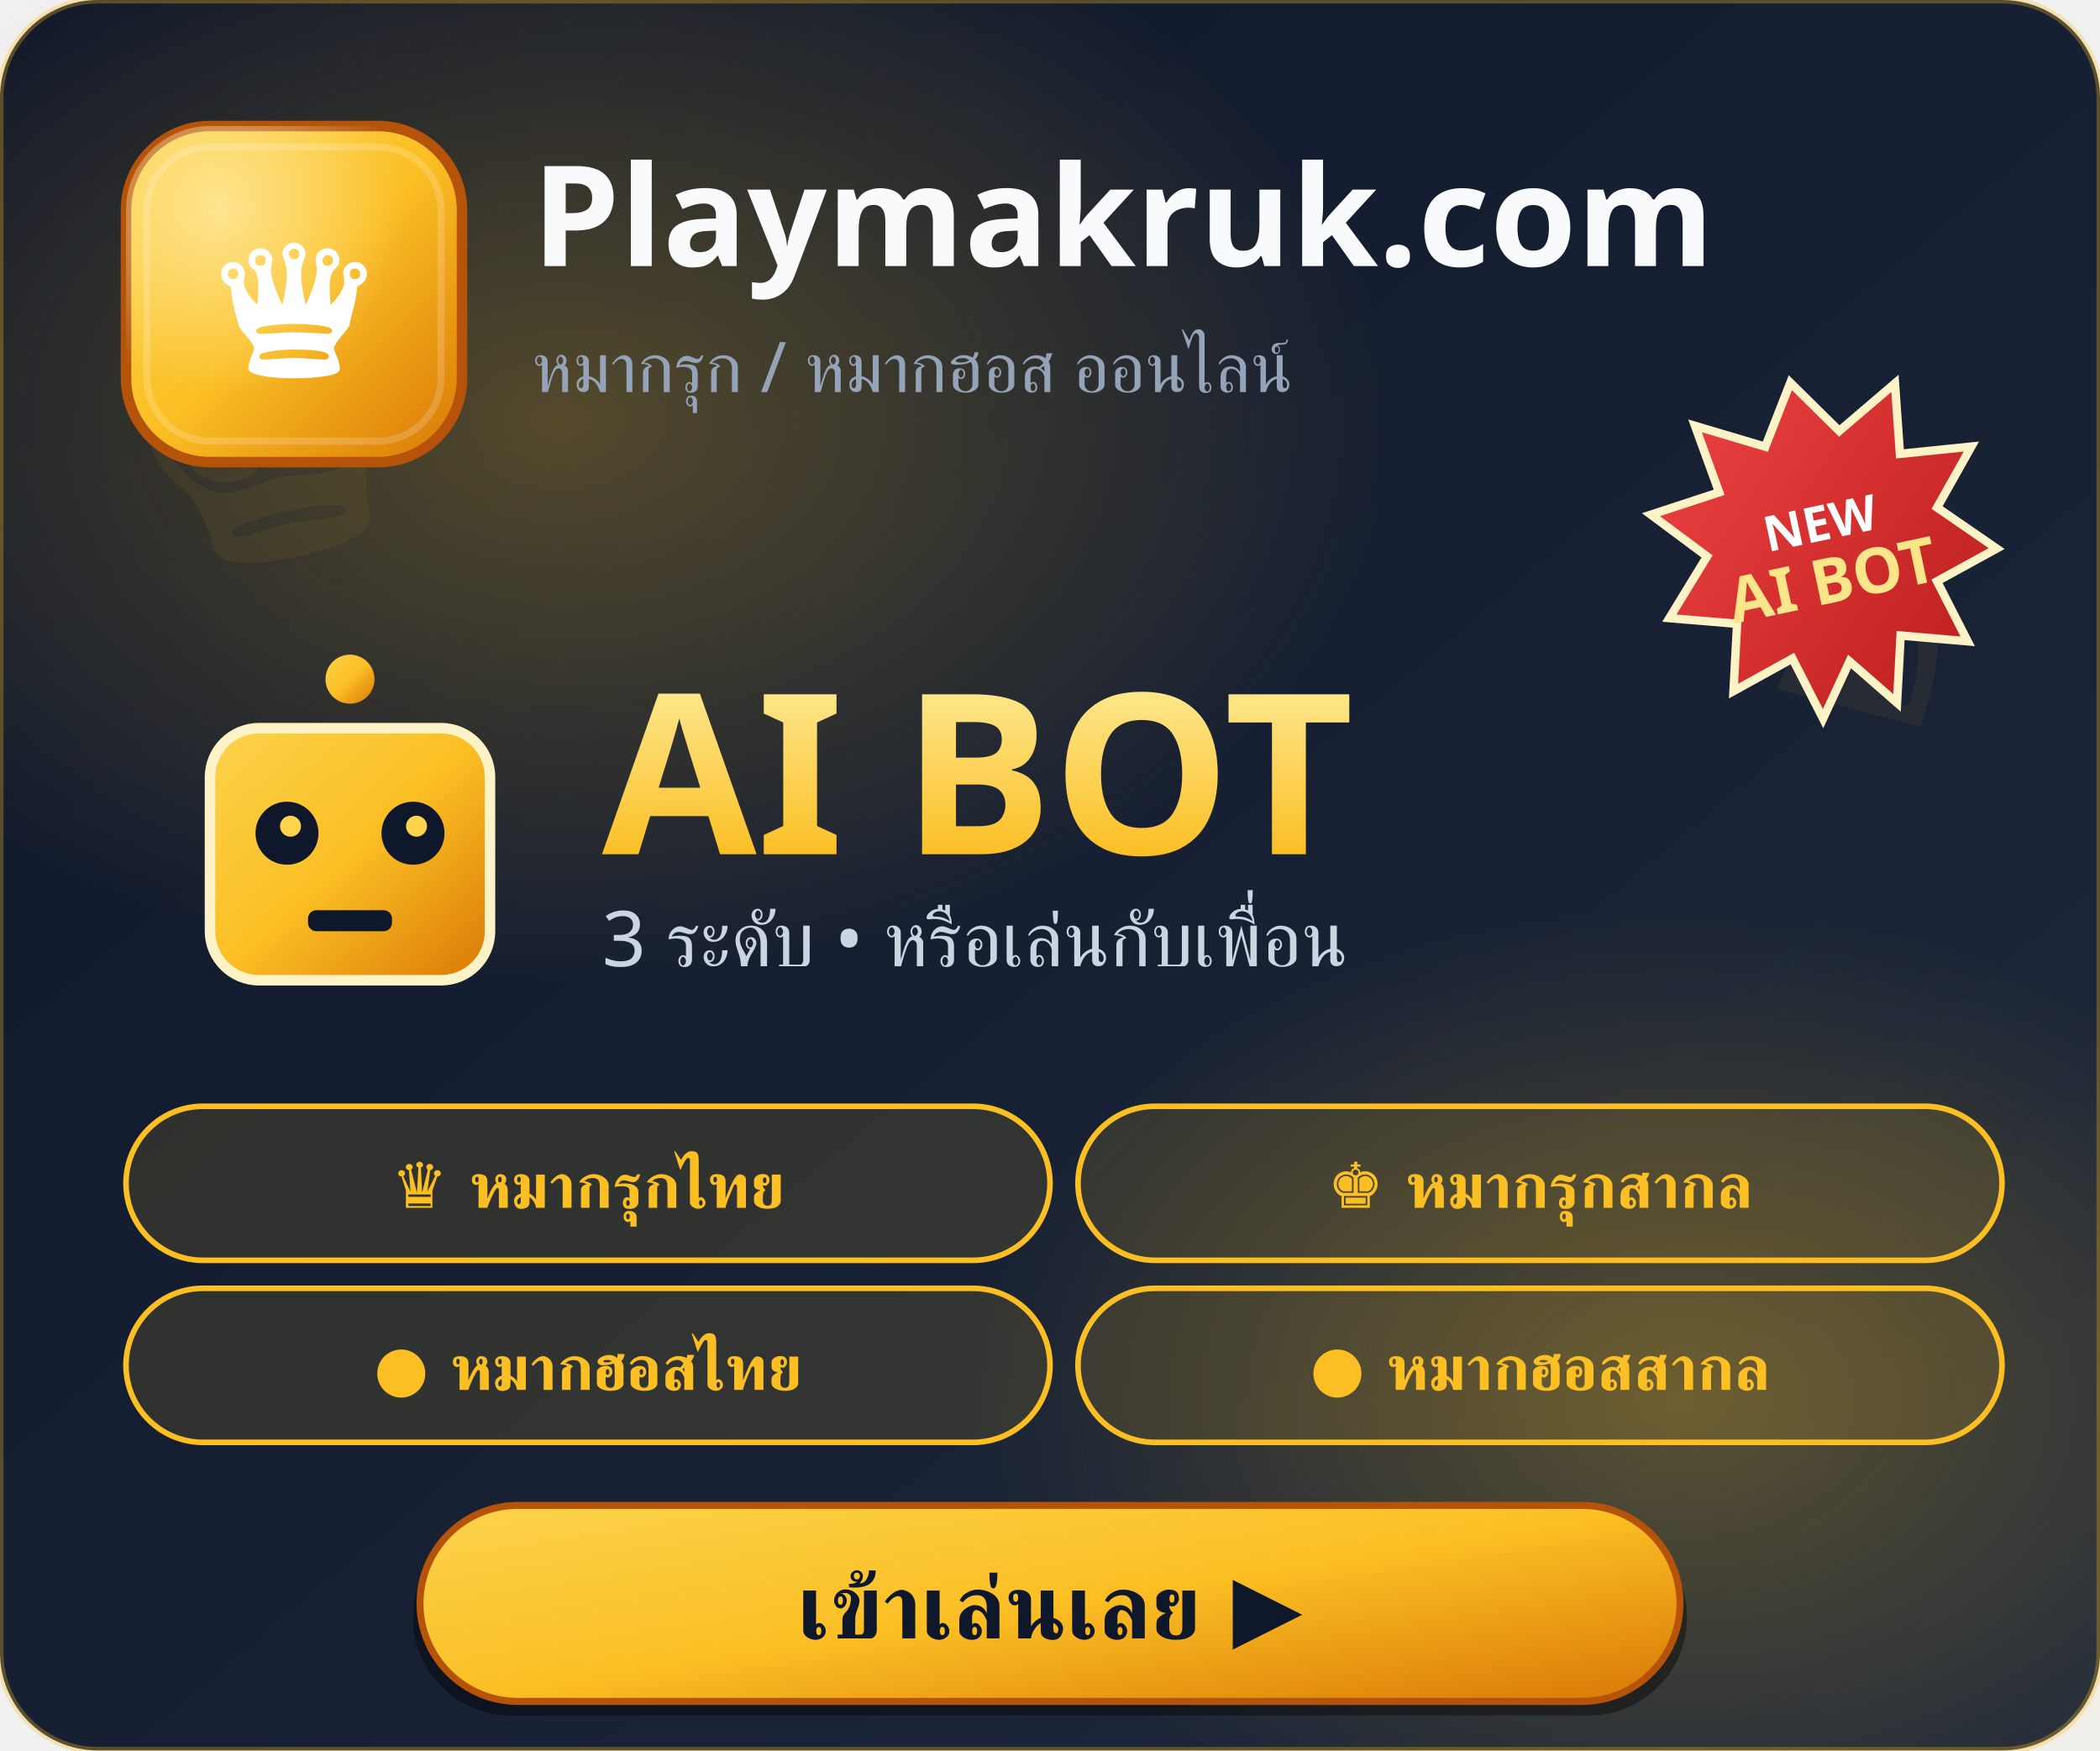
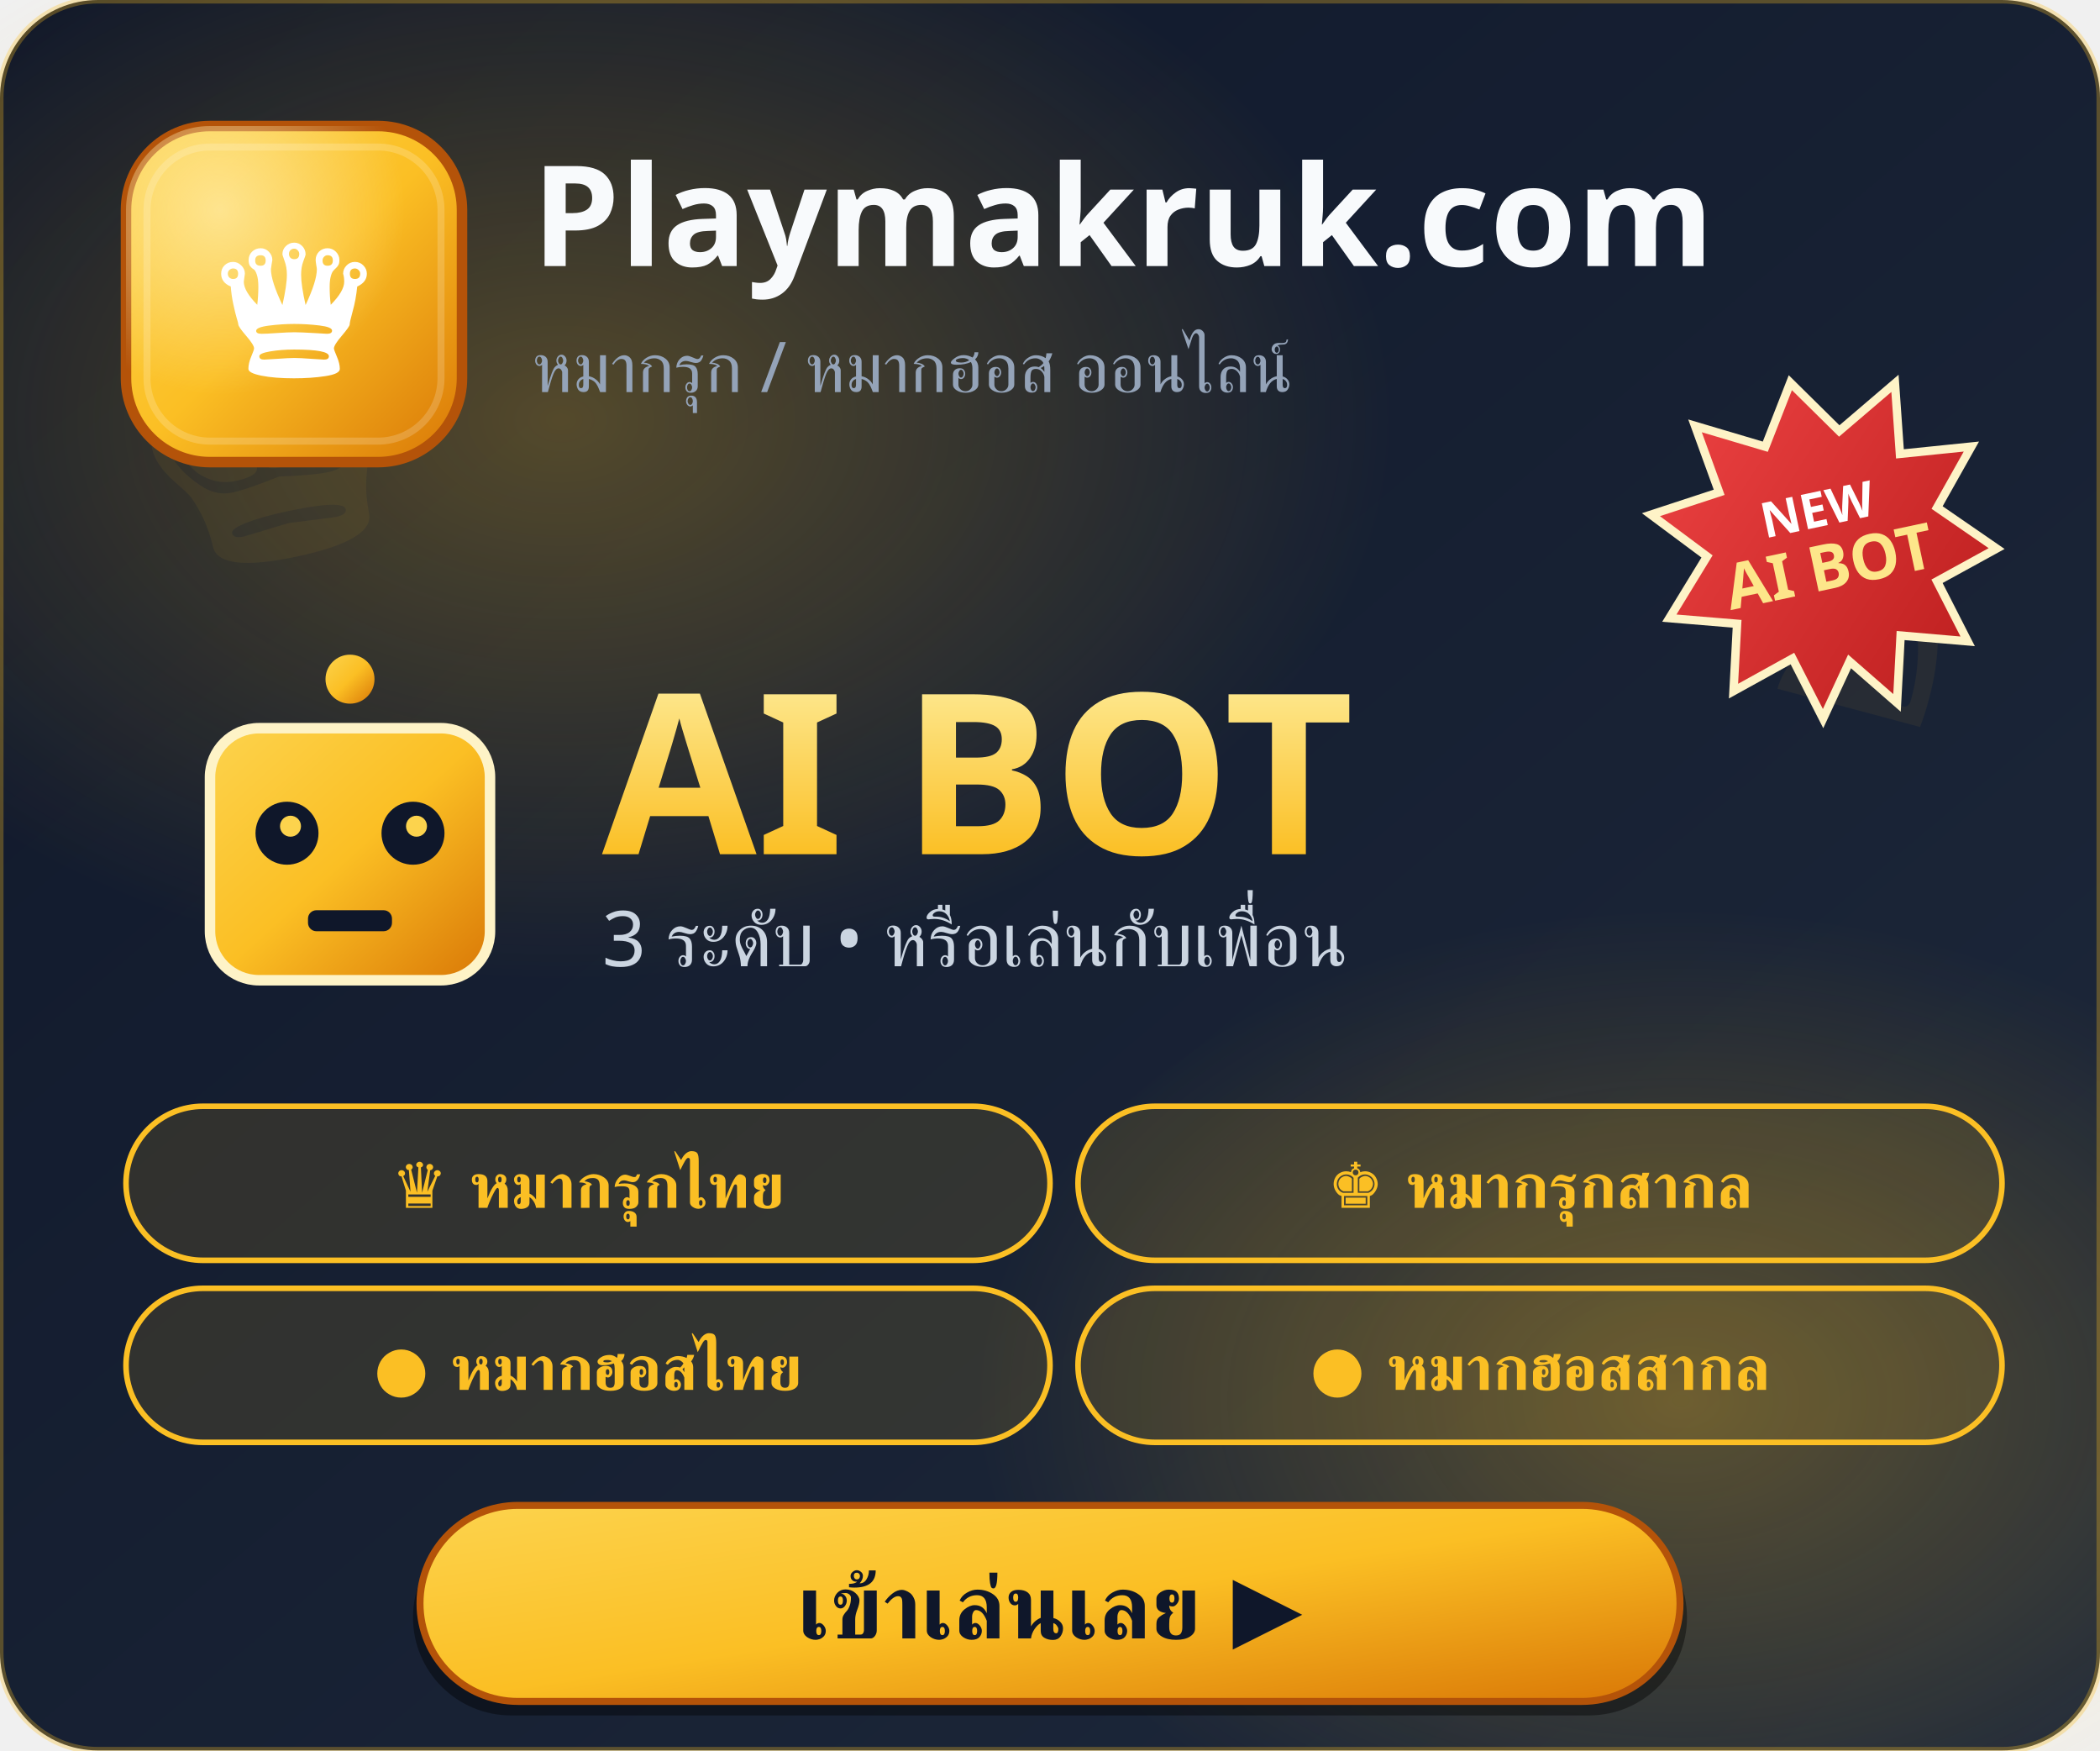
<svg xmlns="http://www.w3.org/2000/svg" viewBox="0 0 300 250" preserveAspectRatio="xMidYMid meet" shape-rendering="geometricPrecision" text-rendering="geometricPrecision">
  <defs>
    <linearGradient id="rcBg" x1="0" y1="0" x2="1" y2="1">
      <stop offset="0" stop-color="#0F172A" />
      <stop offset="1" stop-color="#1E293B" />
    </linearGradient>
    <linearGradient id="rcGold" x1="0" y1="0" x2="1" y2="1">
      <stop offset="0" stop-color="#FCD34D" />
      <stop offset="0.5" stop-color="#FBBF24" />
      <stop offset="1" stop-color="#D97706" />
    </linearGradient>
    <linearGradient id="rcGoldText" x1="0" y1="0" x2="0" y2="1">
      <stop offset="0" stop-color="#FDE68A" />
      <stop offset="1" stop-color="#FBBF24" />
    </linearGradient>
    <linearGradient id="rcRed" x1="0" y1="0" x2="1" y2="1">
      <stop offset="0" stop-color="#EF4444" />
      <stop offset="1" stop-color="#B91C1C" />
    </linearGradient>
    <radialGradient id="rcLogoShine" cx="0.28" cy="0.25" r="0.55">
      <stop offset="0" stop-color="#FFF0B4" stop-opacity="0.7" />
      <stop offset="1" stop-color="#FFF0B4" stop-opacity="0" />
    </radialGradient>
    <radialGradient id="rcGlow" cx="0.5" cy="0.5" r="0.5">
      <stop offset="0" stop-color="#FBBF24" stop-opacity="0.28" />
      <stop offset="1" stop-color="#FBBF24" stop-opacity="0" />
    </radialGradient>
  </defs>
  <rect width="300" height="250" rx="14" fill="url(#rcBg)" stroke="#FBBF24" stroke-opacity="0.3" stroke-width="1" />
  <ellipse cx="80" cy="60" rx="120" ry="80" fill="url(#rcGlow)" />
  <ellipse cx="240" cy="200" rx="100" ry="70" fill="url(#rcGlow)" />
  <g font-family="Georgia, serif" font-weight="bold" fill="#FBBF24" opacity="0.06">
    <text x="20" y="80" font-size="56" transform="rotate(-12 40 80)">♚</text>
    <text x="240" y="100" font-size="50" transform="rotate(15 260 100)">♞</text>
  </g>
  <g transform="translate(18, 18)">
    <rect width="48" height="48" rx="12" fill="url(#rcGold)" stroke="#B45309" stroke-width="1.5" />
    <rect width="48" height="48" rx="12" fill="url(#rcLogoShine)" />
    <text x="24" y="36" font-family="'Prompt','Sarabun',Georgia,serif" font-size="30" font-weight="900" fill="#FFFFFF" text-anchor="middle">♛</text>
    <rect x="3" y="3" width="42" height="42" rx="9" fill="none" stroke="#FFFFFF" stroke-opacity="0.18" stroke-width="1" />
  </g>
  <text x="76" y="38" font-family="'Prompt','Sarabun',sans-serif" font-size="20" font-weight="700" fill="#F8FAFC">Playmakruk.com</text>
  <text x="76" y="56" font-family="'Prompt','Sarabun',sans-serif" font-size="10" fill="#94A3B8">หมากรุก / หมากฮอส ออนไลน์</text>
  <g transform="translate(262, 84) rotate(-12)">
    <path d="M0,-30 L5.4,-21.8 L14.6,-26.8 L13.2,-16.8 L23.4,-15.7 L16.8,-8.2 L23.9,-0.7 L14.6,2.1 L17.1,11.4 L7.9,8.6 L5.4,17.9 L0,10.7 L-5.4,17.9 L-7.9,8.6 L-17.1,11.4 L-14.6,2.1 L-23.9,-0.7 L-16.8,-8.2 L-23.4,-15.7 L-13.2,-16.8 L-14.6,-26.8 L-5.4,-21.8 Z" fill="url(#rcRed)" stroke="#FEF3C7" stroke-width="1.2" />
-     <text x="0" y="-7" font-family="'Prompt','Sarabun',sans-serif" font-size="7" font-weight="800" fill="#FFFFFF" text-anchor="middle">NEW</text>
-     <text x="0" y="2" font-family="'Prompt','Sarabun',sans-serif" font-size="9" font-weight="900" fill="#FDE68A" text-anchor="middle">AI BOT</text>
+     <text x="0" y="-9" font-family="'Prompt','Sarabun',sans-serif" font-size="7" font-weight="800" fill="#FFFFFF" text-anchor="middle">NEW</text>
+     <text x="0" y="0" font-family="'Prompt','Sarabun',sans-serif" font-size="9" font-weight="900" fill="#FDE68A" text-anchor="middle">AI BOT</text>
  </g>
  <g transform="translate(28, 90)">
    <g transform="translate(0, 4)">
      <line x1="22" y1="0" x2="22" y2="8" stroke="url(#rcGold)" stroke-width="2.5" />
      <circle cx="22" cy="3" r="3.5" fill="url(#rcGold)" />
      <rect x="2" y="10" width="40" height="36" rx="7" fill="url(#rcGold)" stroke="#FEF3C7" stroke-width="1.5" />
      <circle cx="13" cy="25" r="4.5" fill="#0F172A" />
      <circle cx="31" cy="25" r="4.5" fill="#0F172A" />
      <circle cx="13.5" cy="24" r="1.5" fill="#FCD34D" />
      <circle cx="31.5" cy="24" r="1.5" fill="#FCD34D" />
      <rect x="16" y="36" width="12" height="3" rx="1.2" fill="#0F172A" />
    </g>
    <text x="58" y="32" font-family="'Prompt','Sarabun',sans-serif" font-size="32" font-weight="900" fill="url(#rcGoldText)">AI BOT</text>
    <text x="58" y="48" font-family="'Prompt','Sarabun',sans-serif" font-size="11" font-weight="500" fill="#CBD5E1">3 ระดับ • หรือเล่นกับเพื่อน</text>
  </g>
  <g font-family="'Prompt','Sarabun',sans-serif" font-size="9" font-weight="600">
    <g transform="translate(18, 158)">
      <rect width="132" height="22" rx="11" fill="rgba(251,191,36,0.12)" stroke="#FBBF24" stroke-width="0.8" />
      <text x="66" y="14.5" fill="#FBBF24" text-anchor="middle">♛ หมากรุกไทย</text>
    </g>
    <g transform="translate(154, 158)">
      <rect width="132" height="22" rx="11" fill="rgba(251,191,36,0.12)" stroke="#FBBF24" stroke-width="0.8" />
      <text x="66" y="14.5" fill="#FBBF24" text-anchor="middle">♚ หมากรุกสากล</text>
    </g>
    <g transform="translate(18, 184)">
      <rect width="132" height="22" rx="11" fill="rgba(251,191,36,0.12)" stroke="#FBBF24" stroke-width="0.8" />
      <text x="66" y="14.5" fill="#FBBF24" text-anchor="middle">● หมากฮอสไทย</text>
    </g>
    <g transform="translate(154, 184)">
      <rect width="132" height="22" rx="11" fill="rgba(251,191,36,0.12)" stroke="#FBBF24" stroke-width="0.8" />
      <text x="66" y="14.5" fill="#FBBF24" text-anchor="middle">● หมากฮอสสากล</text>
    </g>
  </g>
  <g transform="translate(60, 215)">
    <rect x="-1" y="2" width="182" height="28" rx="14" fill="#000000" opacity="0.4" />
    <rect width="180" height="28" rx="14" fill="url(#rcGold)" stroke="#B45309" stroke-width="1" />
    <text x="90" y="19" font-family="'Prompt','Sarabun',sans-serif" font-size="13" font-weight="800" fill="#0F172A" text-anchor="middle">เข้าเล่นเลย ▶</text>
  </g>
</svg>
